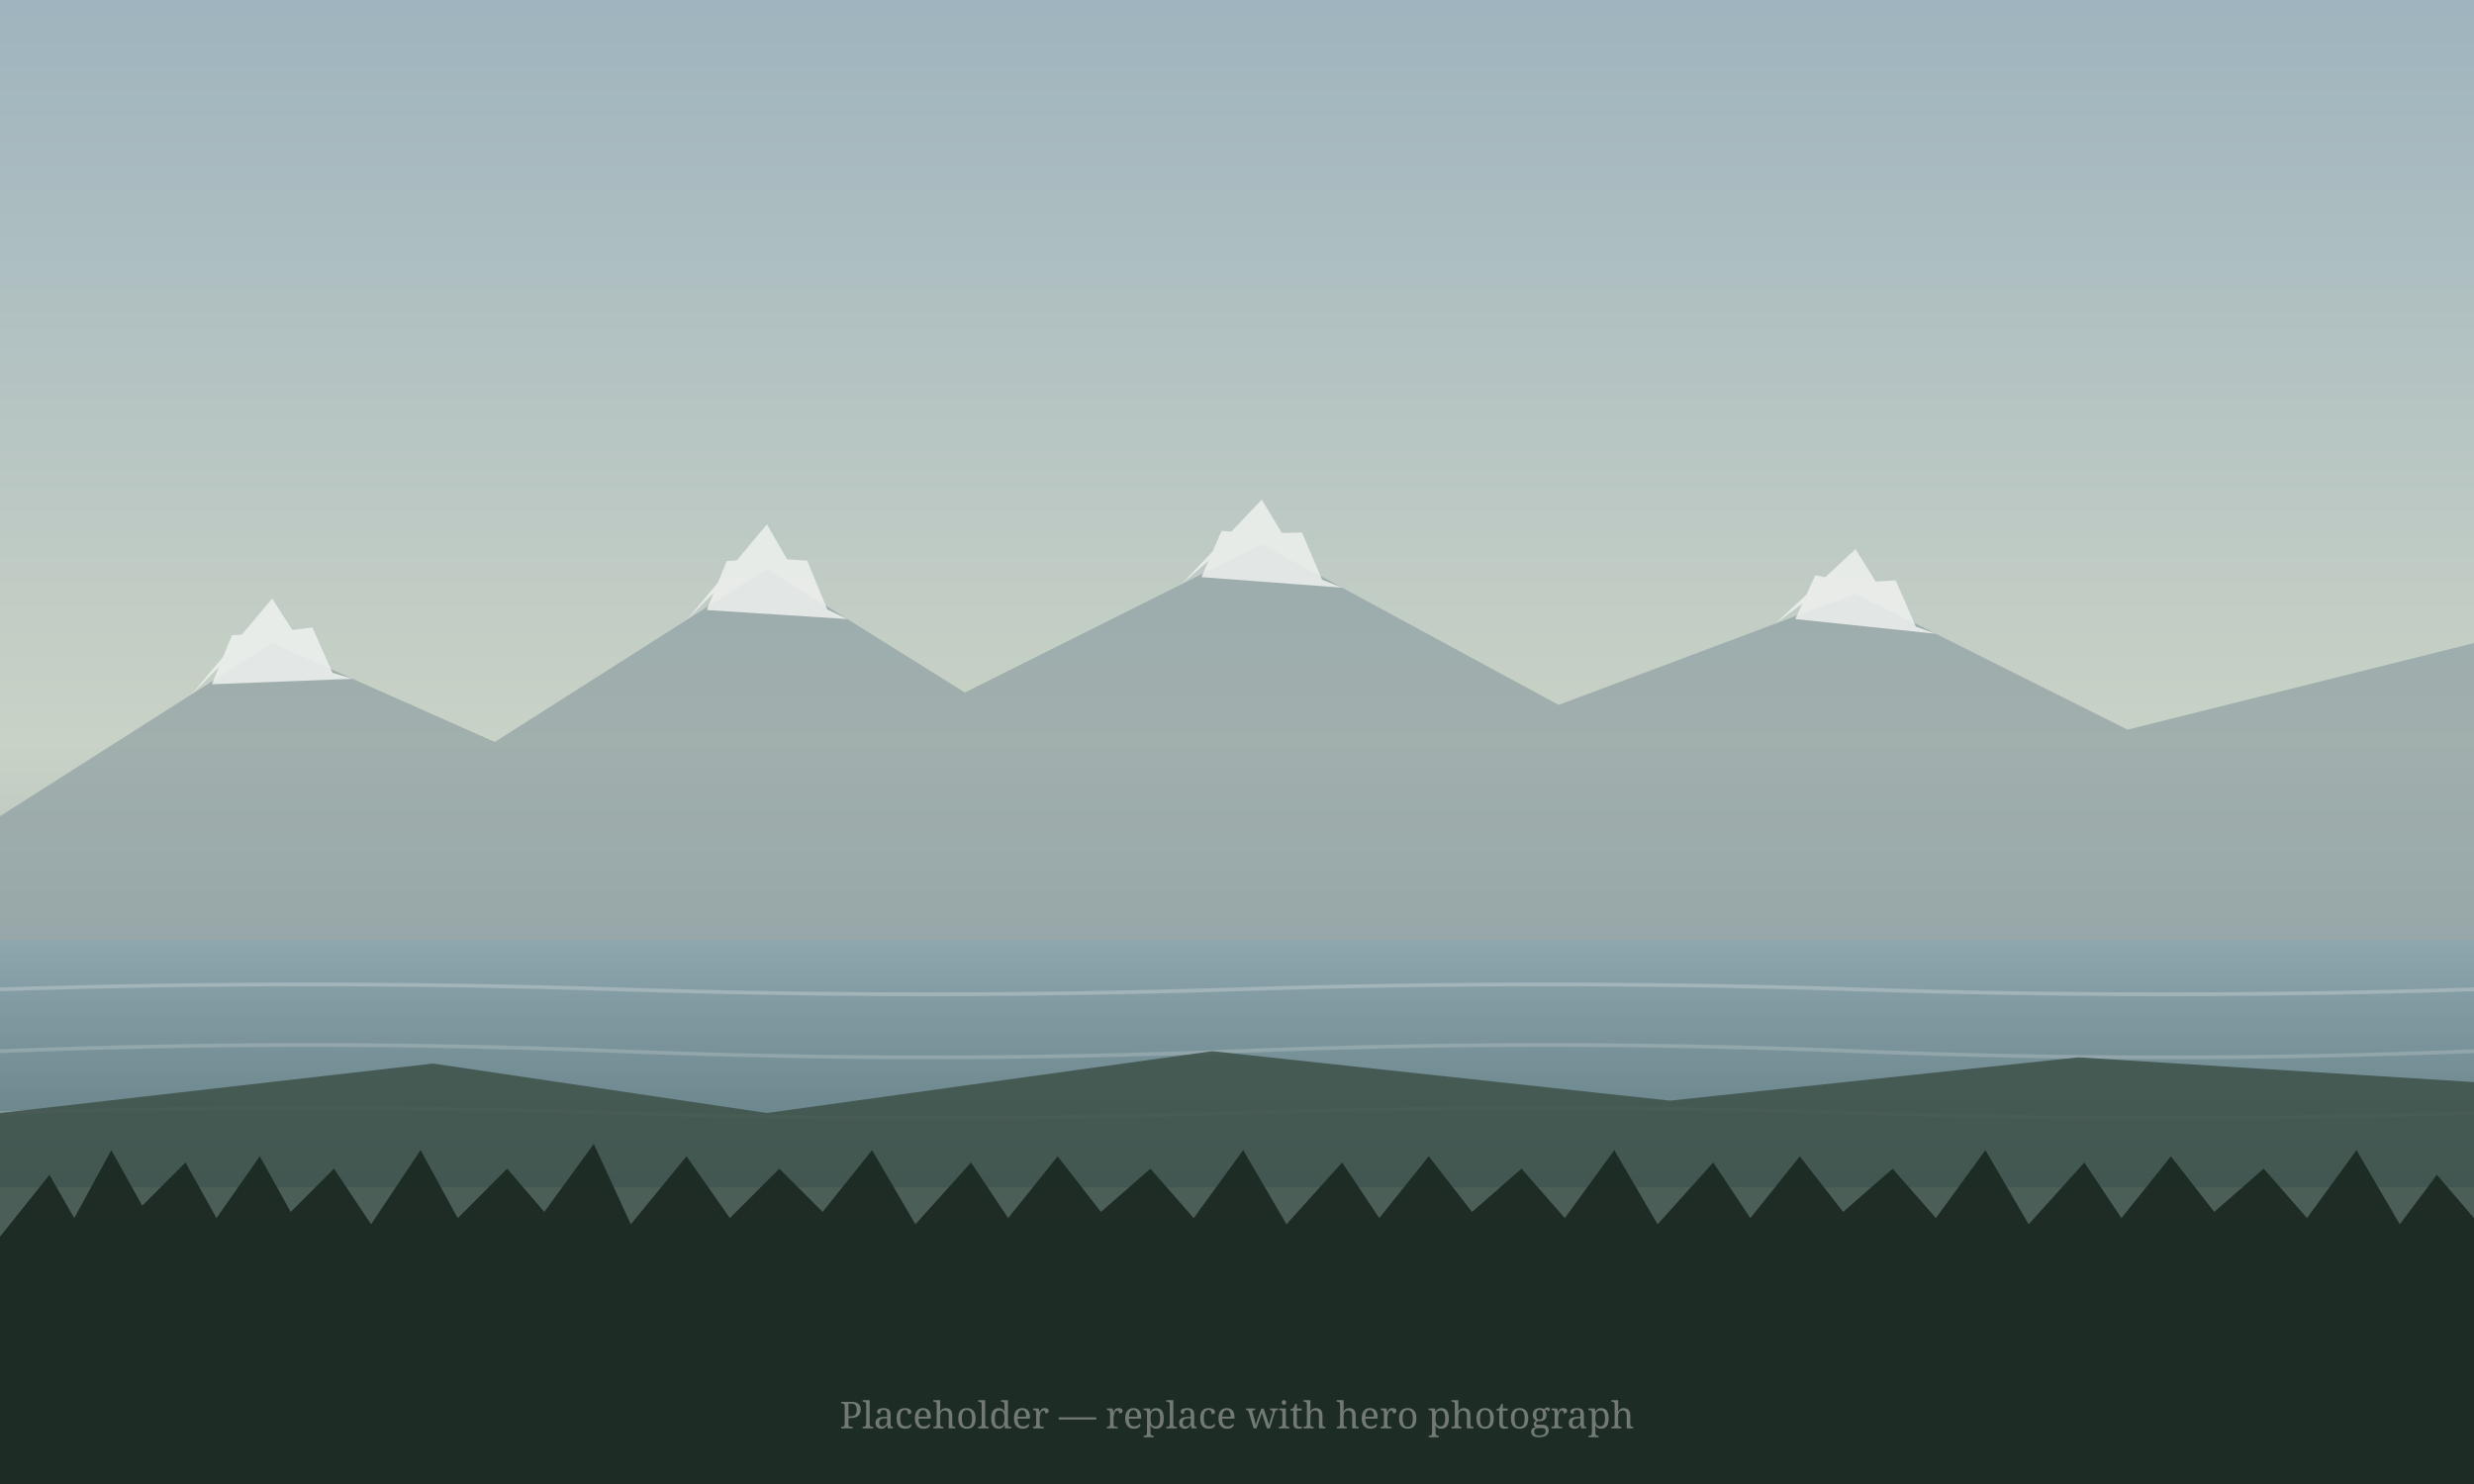
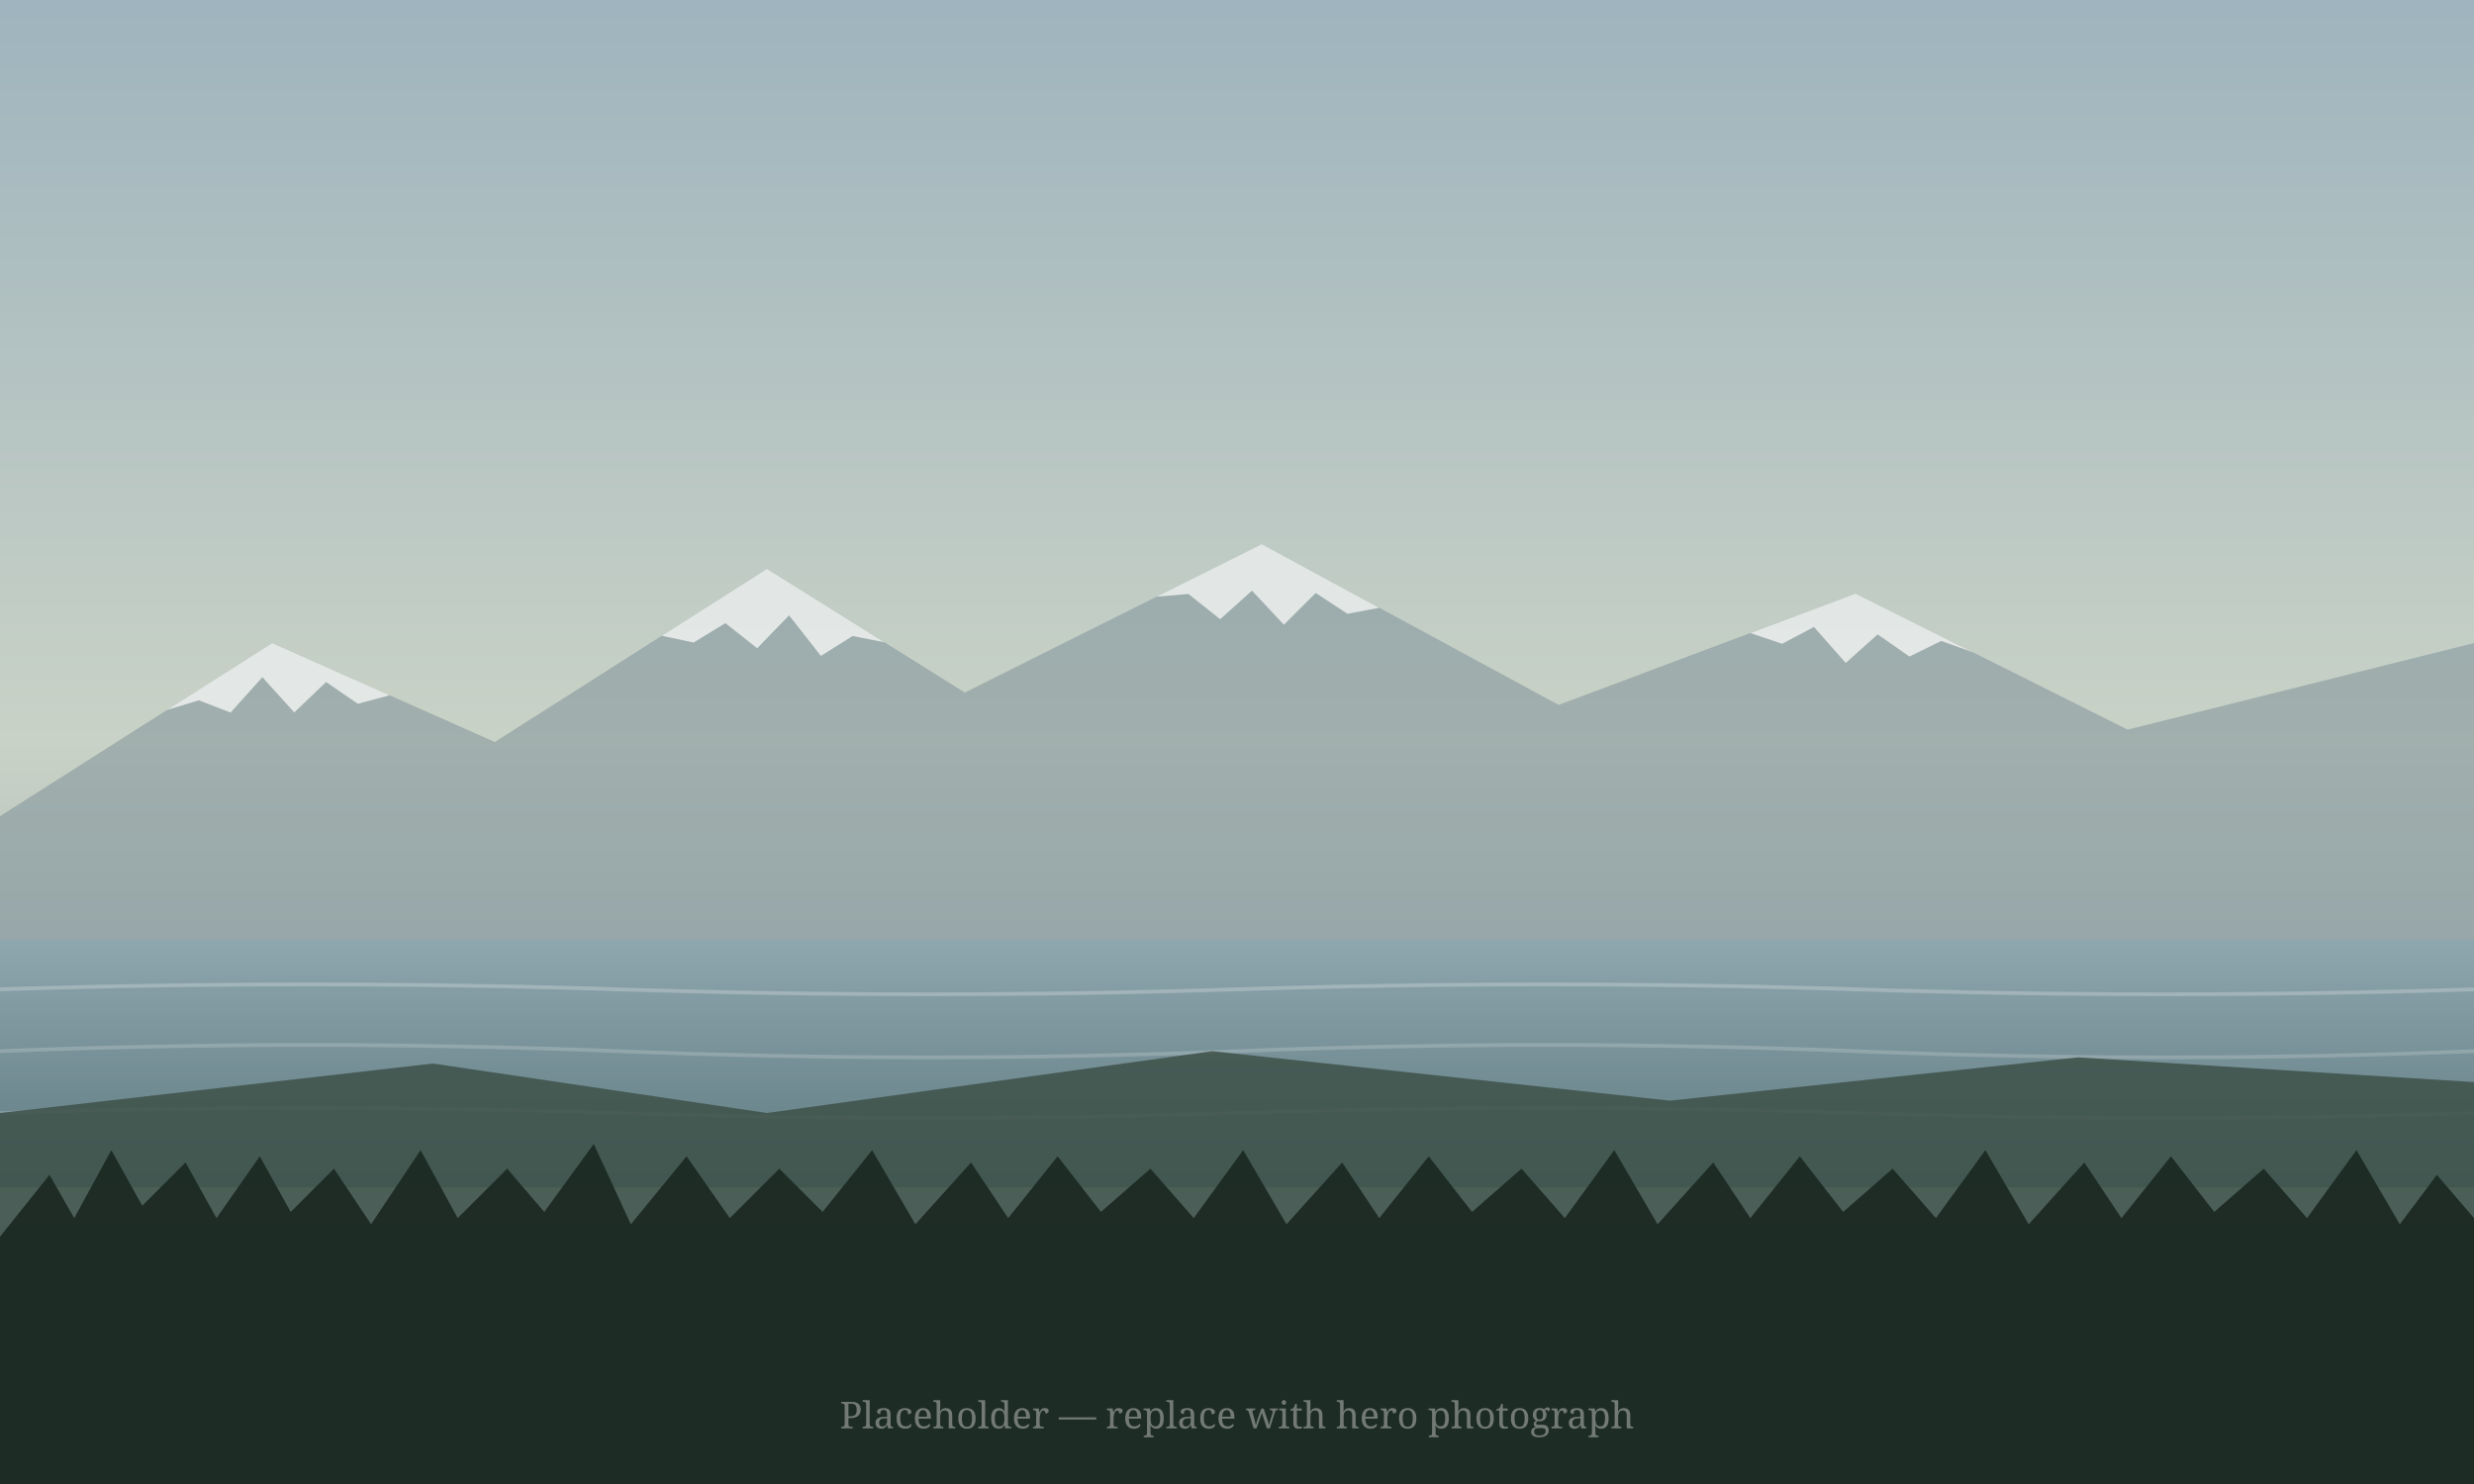
<svg xmlns="http://www.w3.org/2000/svg" width="2000" height="1200" viewBox="0 0 2000 1200">
  <defs>
    <linearGradient id="sky" x1="0" y1="0" x2="0" y2="1">
      <stop offset="0" stop-color="#9fb4be" />
      <stop offset="0.5" stop-color="#c9d2c6" />
      <stop offset="1" stop-color="#7c93a0" />
    </linearGradient>
    <linearGradient id="water" x1="0" y1="0" x2="0" y2="1">
      <stop offset="0" stop-color="#8ea6ae" />
      <stop offset="1" stop-color="#5f7a82" />
    </linearGradient>
  </defs>
  <rect width="2000" height="1200" fill="url(#sky)" />
  <path d="M0 660 L220 520 L400 600 L620 460 L780 560 L1020 440 L1260 570 L1500 480 L1720 590 L2000 520 L2000 800 L0 800 Z" fill="#7f9199" opacity="0.55" />
-   <path d="M220 484 L236.3 509.4 L252.5 507.4 L268.8 544 L285 548.9 L171.3 553.3 L187.5 513.7 L203.8 512.5 L155 561.4 Z" fill="#eef1ee" opacity="0.85" />
-   <path d="M620 424 L636.3 452.3 L652.5 453.3 L668.8 492.8 L685 500.6 L571.3 493.3 L587.5 453.7 L603.8 452.5 L555 501.4 Z" fill="#eef1ee" opacity="0.85" />
-   <path d="M1020 404 L1036.3 431 L1052.5 430.6 L1068.8 468.7 L1085 475.2 L971.3 466.7 L987.5 429.3 L1003.8 430.3 L955 472.5 Z" fill="#eef1ee" opacity="0.85" />
-   <path d="M1500 444 L1516.3 470.3 L1532.5 469.3 L1548.8 506.7 L1565 512.5 L1451.3 500.6 L1467.5 465.2 L1483.8 468.3 L1435 504.4 Z" fill="#eef1ee" opacity="0.85" />
+   <path d="M220 520 L315 562.2 L289.3 569.1 L263.6 551.5 L237.9 576.1 L212.1 547.6 L186.4 576.2 L160.7 566.3 L135 574.1 Z" fill="#eef1ee" opacity="0.85" />
+   <path d="M620 460 L715 519.4 L689.3 514.3 L663.6 530.4 L637.9 497.6 L612.1 524.2 L586.4 503.9 L560.7 519.6 L535 514.1 Z" fill="#eef1ee" opacity="0.85" />
+   <path d="M1020 440 L1115 491.5 L1089.3 496.3 L1063.6 479.5 L1037.9 505.2 L1012.1 477.6 L986.4 500.7 L960.7 480.3 L935 482.5 Z" fill="#eef1ee" opacity="0.85" />
+   <path d="M1500 480 L1595 527.5 L1569.3 518.3 L1543.6 530.9 L1517.9 513 L1492.1 536.1 L1466.4 507 L1440.7 520.6 L1415 511.9 Z" fill="#eef1ee" opacity="0.85" />
  <rect x="0" y="760" width="2000" height="200" fill="url(#water)" />
  <path d="M0 800 Q250 792 500 800 T1000 800 T1500 800 T2000 800" stroke="#e7ece7" stroke-width="3" fill="none" opacity="0.3" />
  <path d="M0 850 Q250 840 500 850 T1000 850 T1500 850 T2000 850" stroke="#e7ece7" stroke-width="3" fill="none" opacity="0.22" />
  <path d="M0 900 Q250 892 500 900 T1000 900 T1500 900 T2000 900" stroke="#e7ece7" stroke-width="3" fill="none" opacity="0.18" />
  <path d="M0 900 L350 860 L620 900 L980 850 L1350 890 L1680 855 L2000 875 L2000 1200 L0 1200 Z" fill="#3d5148" opacity="0.85" />
  <path d="M0 1000 L40 950 L60 985 L90 930 L115 975 L150 940 L175 985 L210 935 L235 980 L270 945 L300 990 L340 930 L370 985 L410 945 L440 980 L480 925 L510 990 L555 935 L590 985 L630 945 L665 980 L705 930 L740 990 L785 940 L815 985 L855 935 L890 980 L930 945 L965 985 L1005 930 L1040 990 L1085 940 L1115 985 L1155 935 L1190 980 L1230 945 L1265 985 L1305 930 L1340 990 L1385 940 L1415 985 L1455 935 L1490 980 L1530 945 L1565 985 L1605 930 L1640 990 L1685 940 L1715 985 L1755 935 L1790 980 L1830 945 L1865 985 L1905 930 L1940 990 L1970 950 L2000 985 L2000 1200 L0 1200 Z" fill="#1c2a24" opacity="0.95" />
  <text x="1000" y="1155" font-family="Georgia, serif" font-size="30" fill="#f2f1ea" opacity="0.4" text-anchor="middle">Placeholder — replace with hero photograph</text>
</svg>
